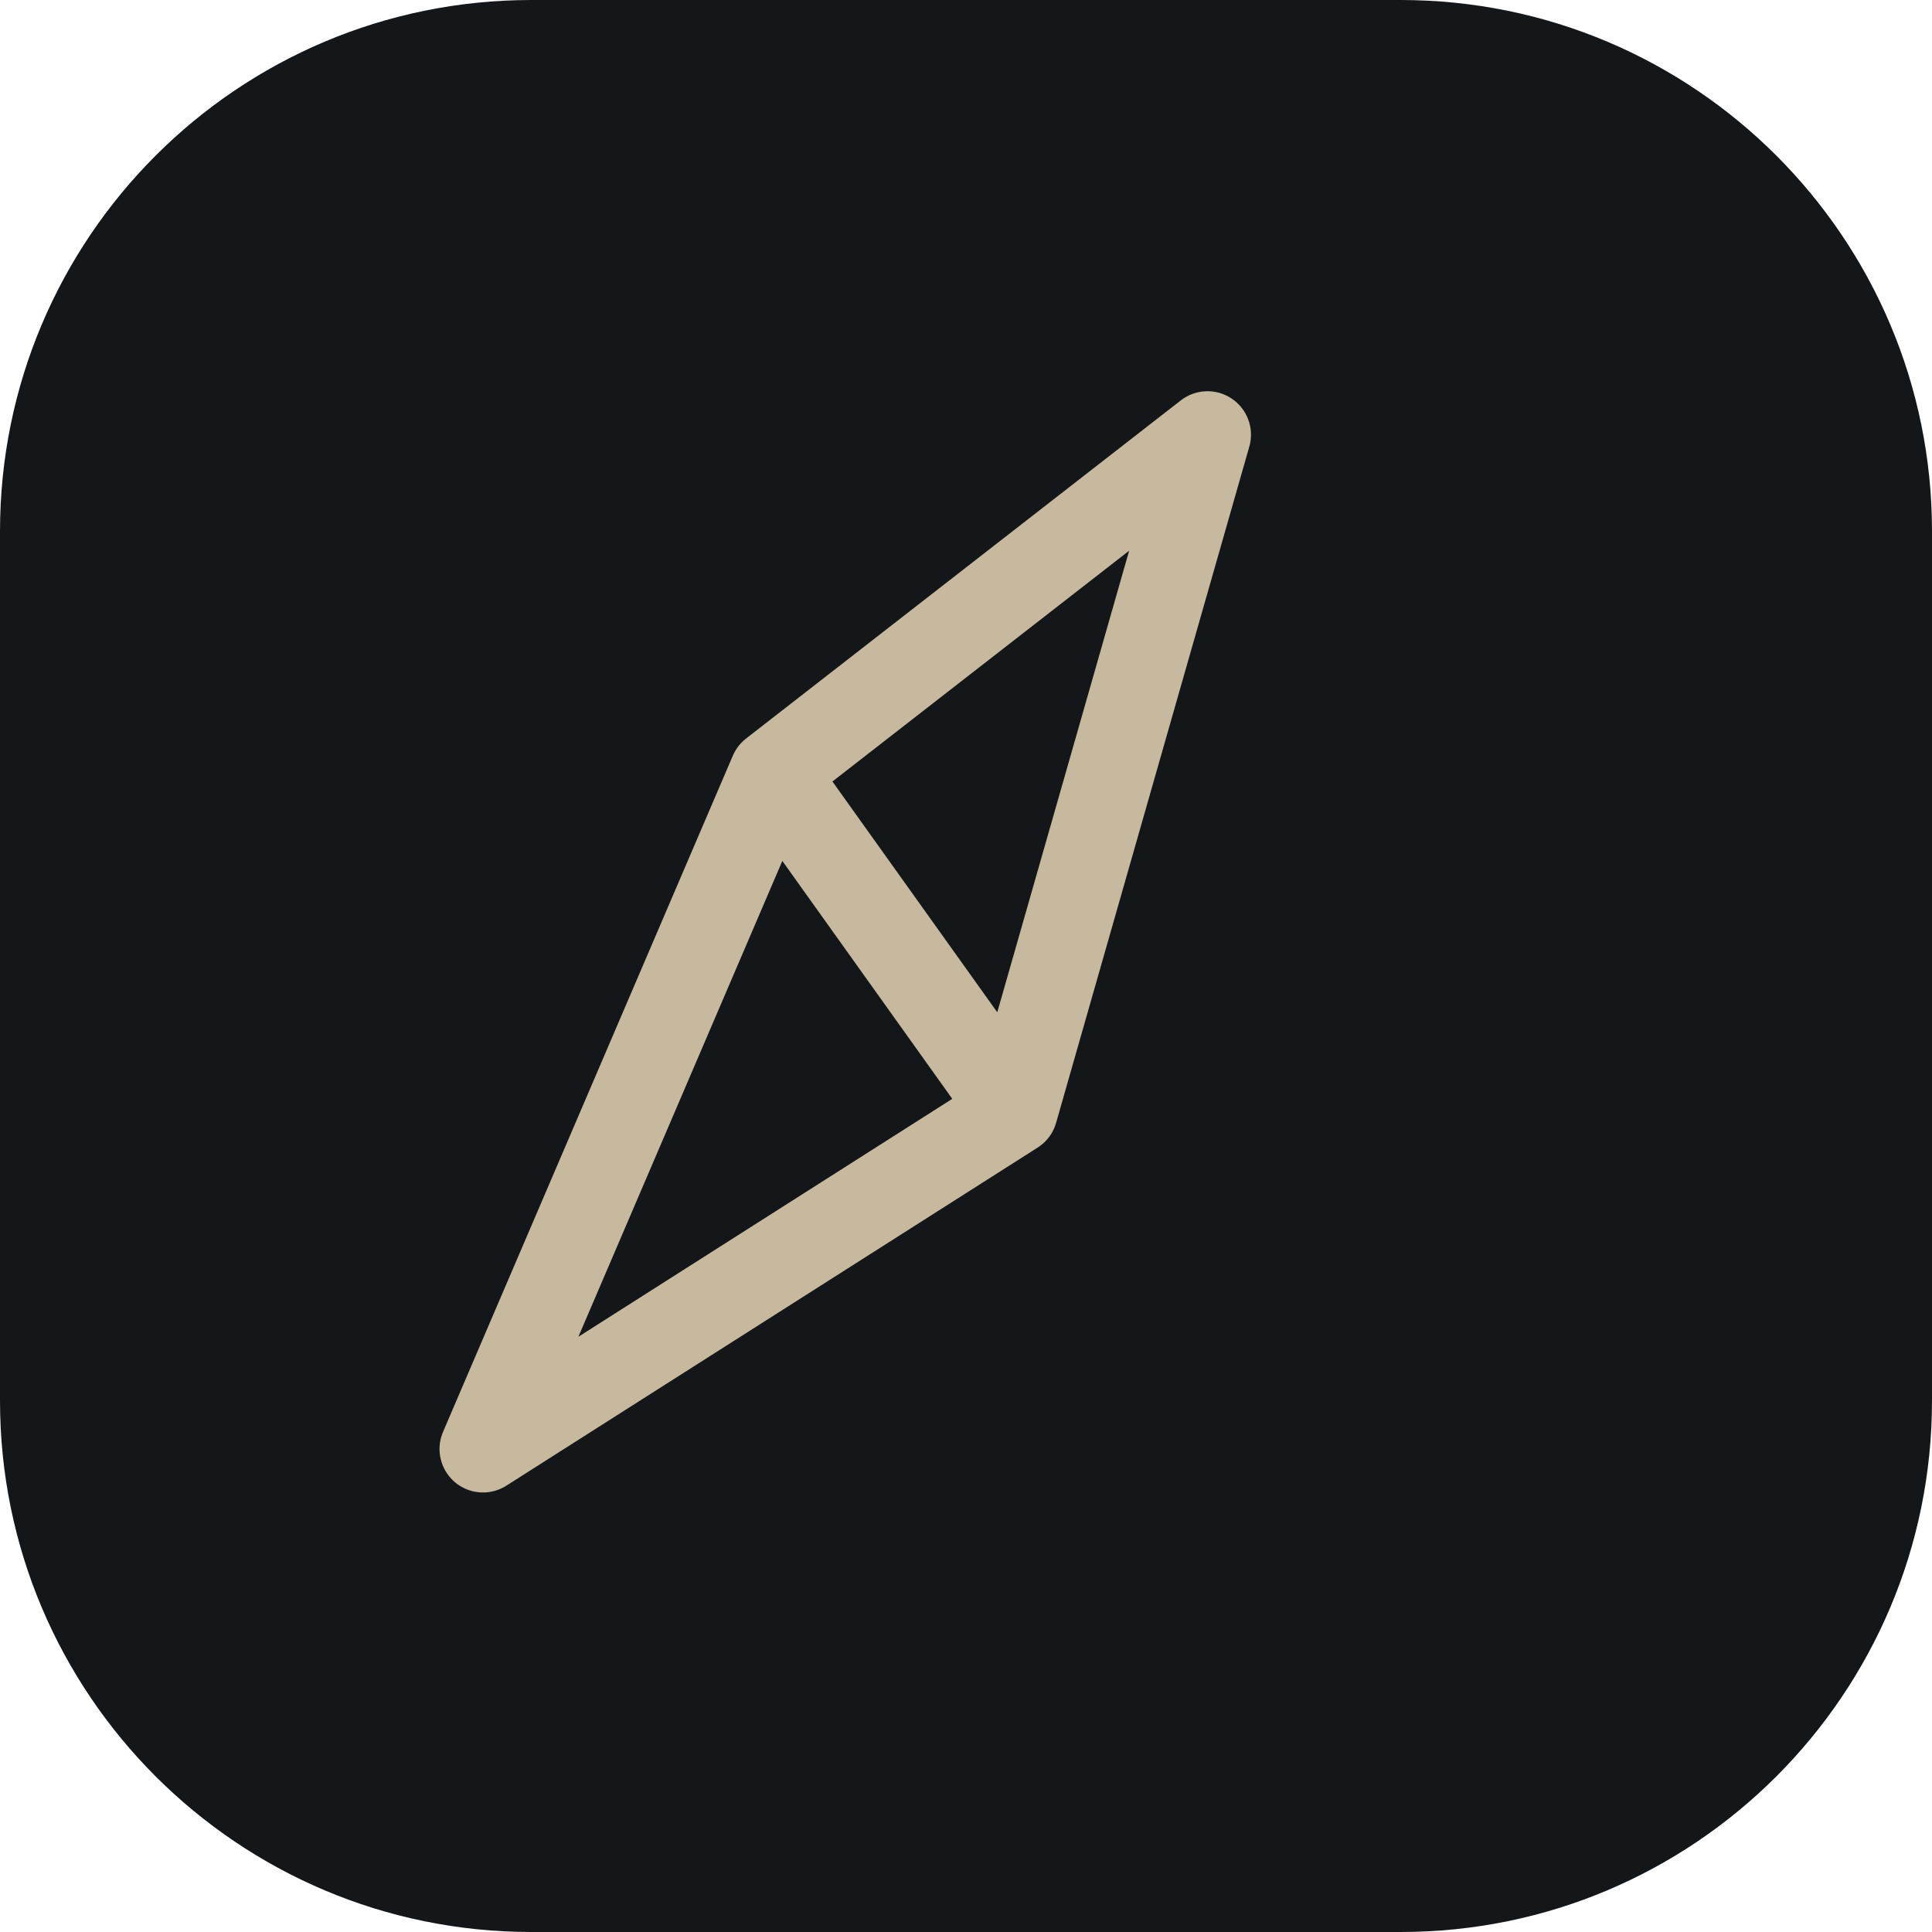
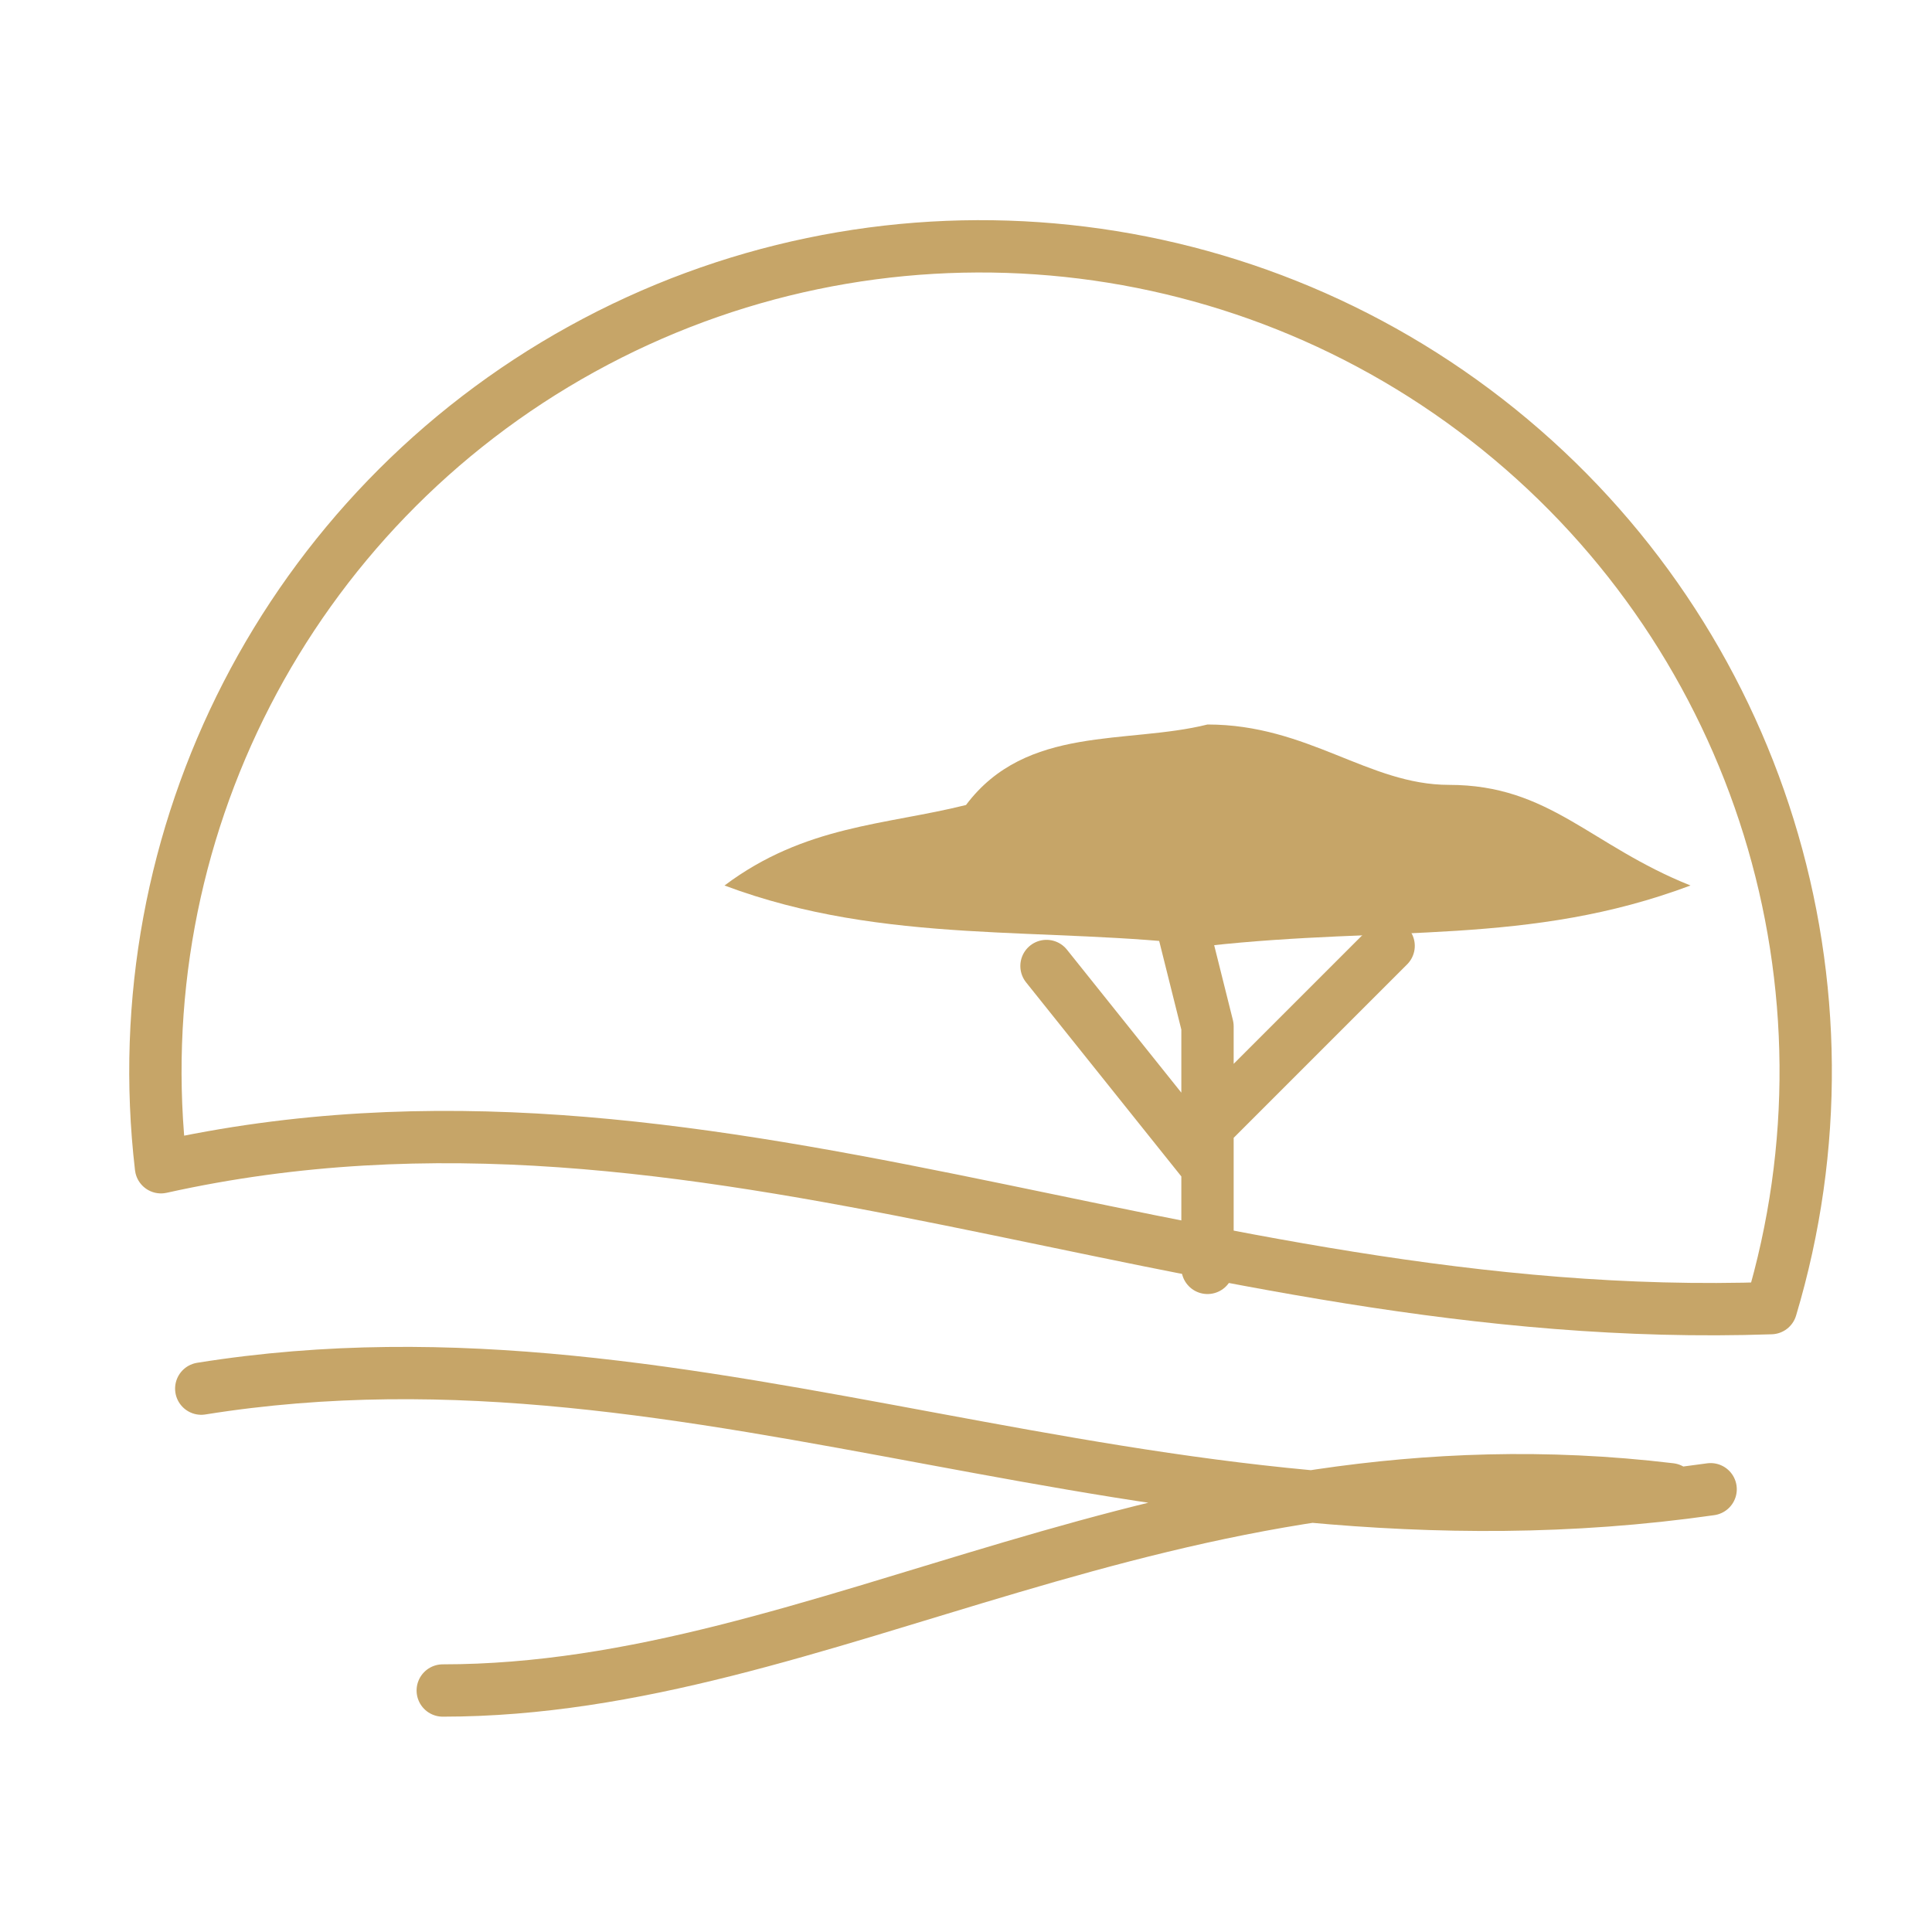
- <svg xmlns="http://www.w3.org/2000/svg" viewBox="0 0 40 40">
-   <rect width="40" height="40" rx="11" fill="#141719" />
-   <path d="m25 9-4 14-11 7 6-14 9-7Zm-9 7 5 7" fill="none" stroke="#c7b99e" stroke-width="1.8" stroke-linejoin="round" />
+ <svg xmlns="http://www.w3.org/2000/svg" viewBox="0 0 96 96" fill="none">
+   <g stroke="#C6A568" stroke-width="2.6" stroke-linecap="round" stroke-linejoin="round">
+     <path d="M8 58a41 41 0 1 1 80 7C59 66 35 52 8 58Z" />
+     <path d="M10 69c25-4 47 9 75 5M22 84c19 0 36-13 61-10" />
+     <path d="M60 63V51m0 7-8-10m8 8 9-9m-9 4-2-8" />
+   </g>
+   <path fill="#C6A568" d="M36 44c4-3 8-3 12-4 3-4 8-3 12-4 5 0 8 3 12 3 5 0 7 3 12 5-8 3-15 2-24 3-8-1-16 0-24-3Z" />
</svg>
